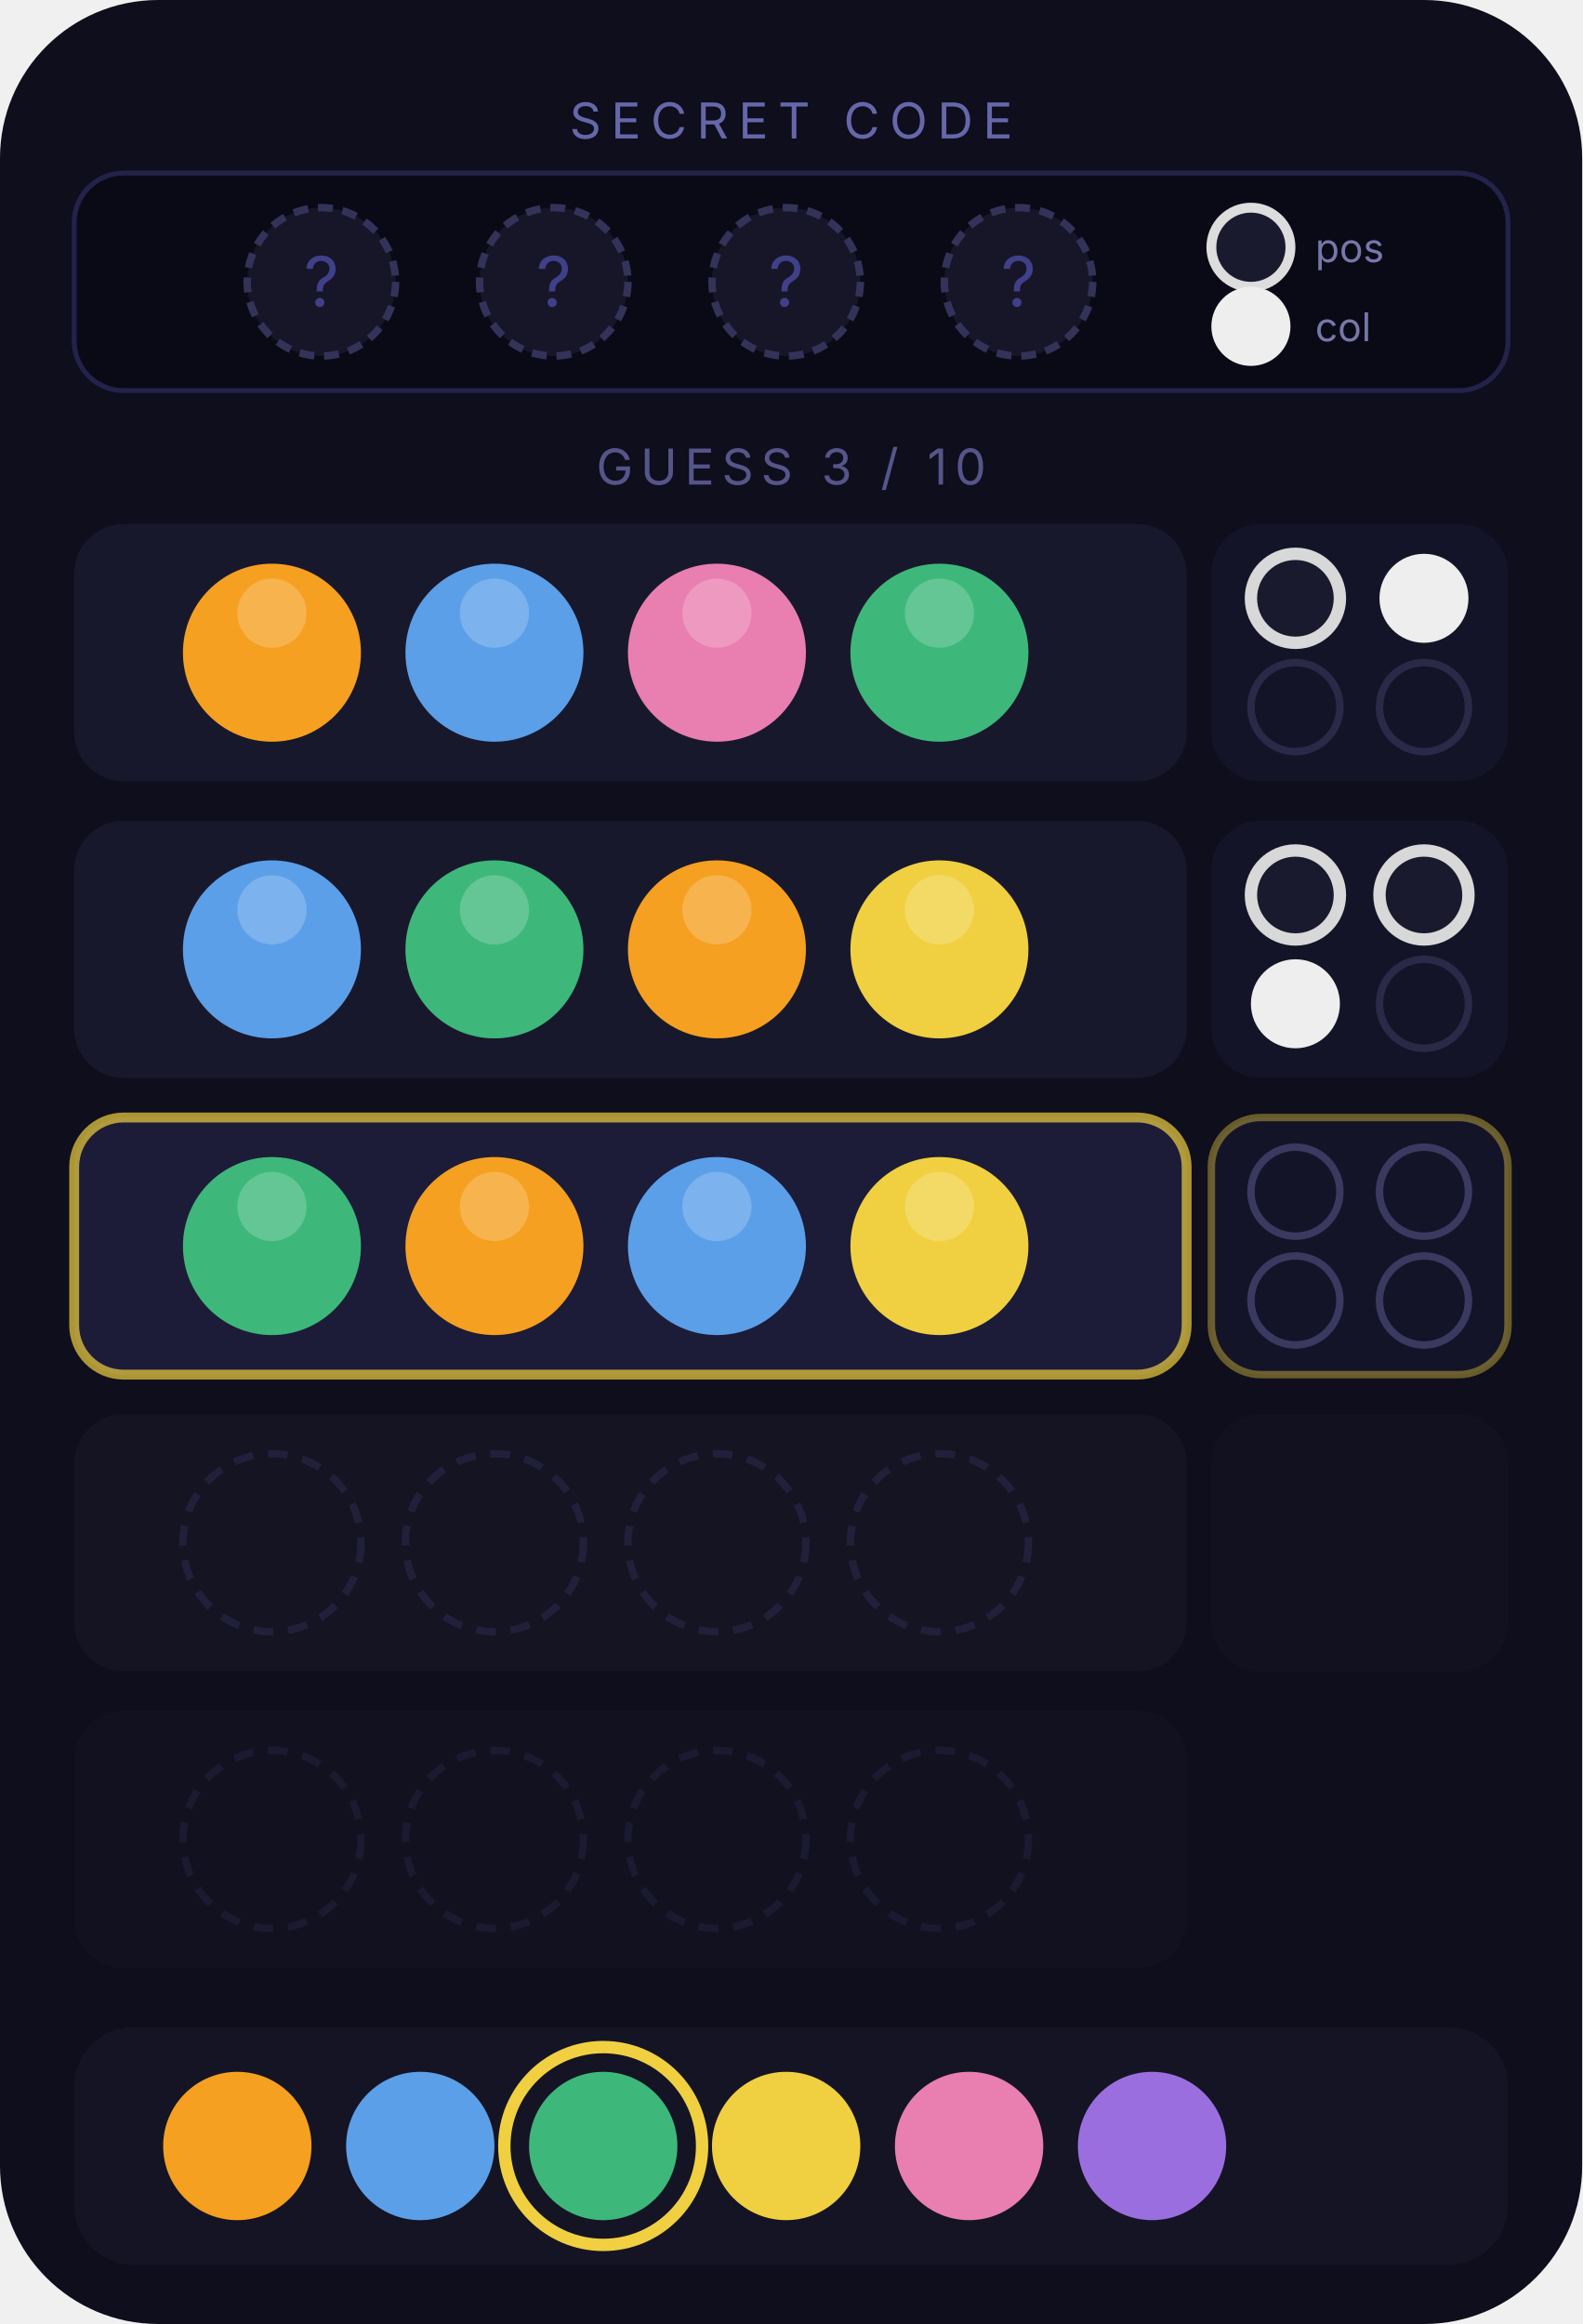
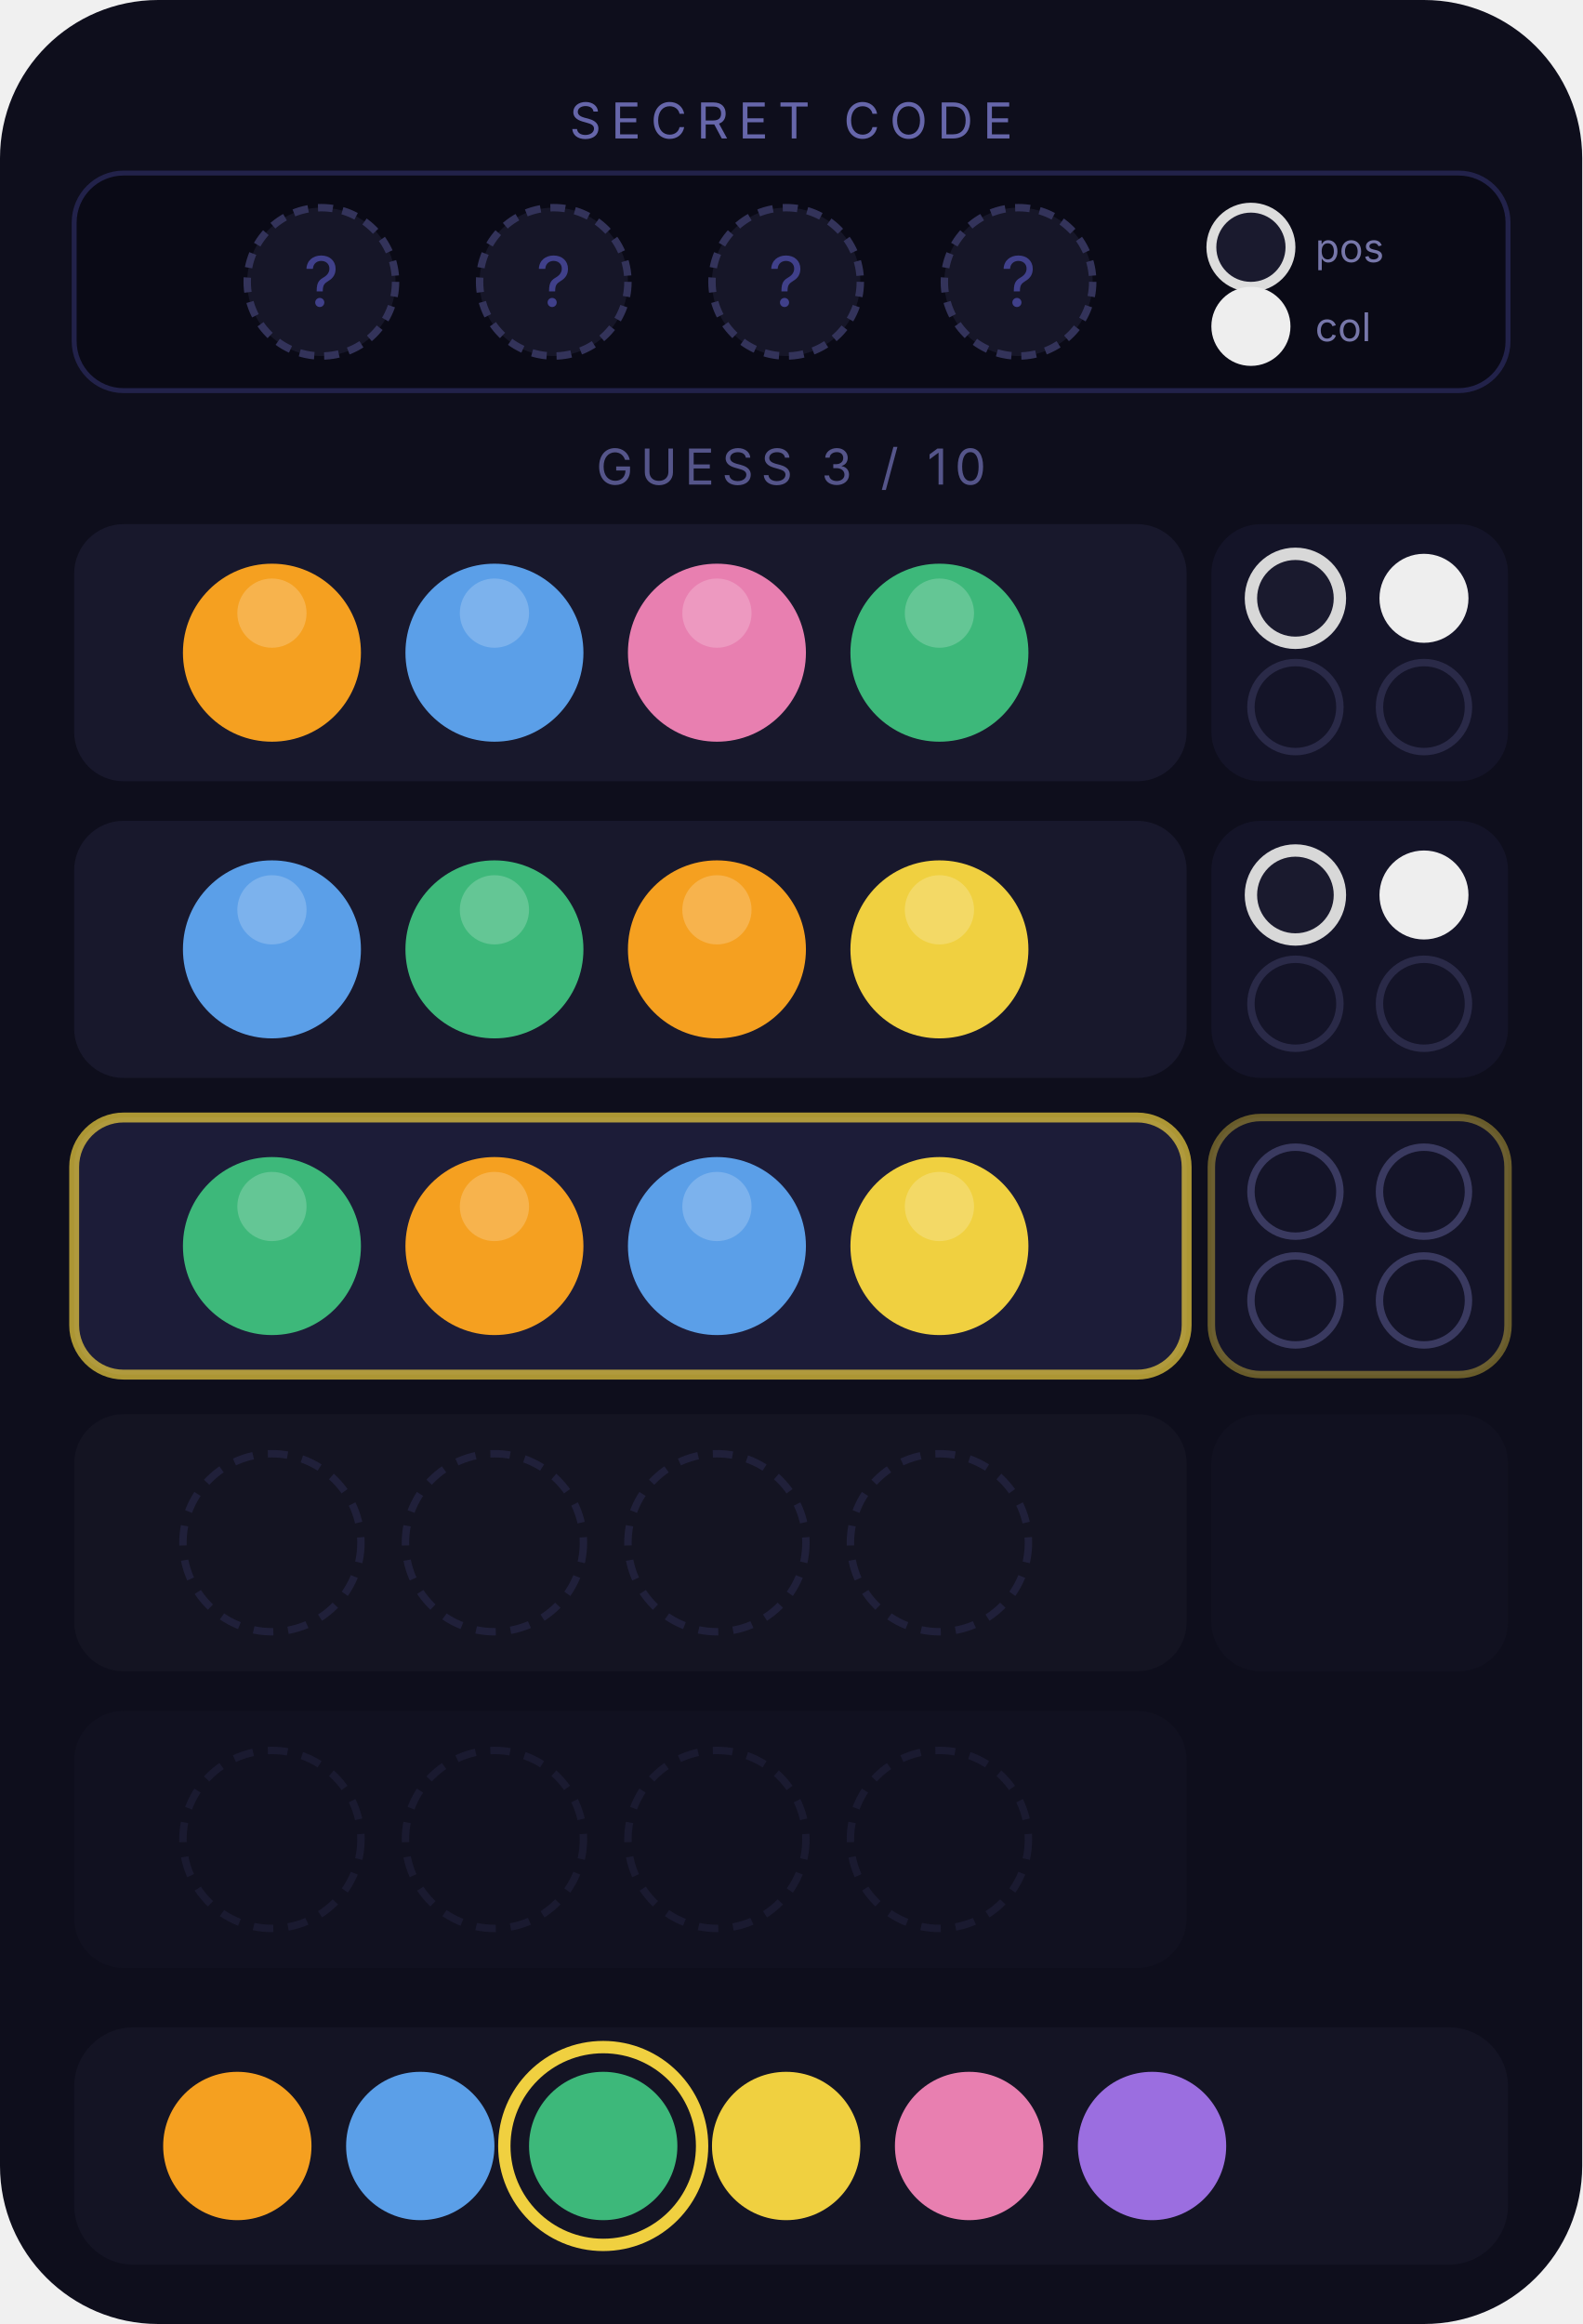
<svg xmlns="http://www.w3.org/2000/svg" viewBox="0 0 320 470" font-family="-apple-system, BlinkMacSystemFont, sans-serif">
  <rect width="320" height="470" rx="32" fill="#0E0E1C" />
  <text x="160" y="28" text-anchor="middle" font-size="10" fill="#6666AA" letter-spacing="2">SECRET CODE</text>
  <rect x="15" y="35" width="290" height="44" rx="10" fill="#0A0A16" stroke="#22224A" stroke-width="1" />
  <circle cx="65" cy="57" r="15" fill="#161628" stroke="#33335A" stroke-width="1.5" stroke-dasharray="3 2" />
  <circle cx="112" cy="57" r="15" fill="#161628" stroke="#33335A" stroke-width="1.5" stroke-dasharray="3 2" />
  <circle cx="159" cy="57" r="15" fill="#161628" stroke="#33335A" stroke-width="1.5" stroke-dasharray="3 2" />
  <circle cx="206" cy="57" r="15" fill="#161628" stroke="#33335A" stroke-width="1.5" stroke-dasharray="3 2" />
  <text x="65" y="62" text-anchor="middle" font-size="14" fill="#40408A">?</text>
  <text x="112" y="62" text-anchor="middle" font-size="14" fill="#40408A">?</text>
  <text x="159" y="62" text-anchor="middle" font-size="14" fill="#40408A">?</text>
  <text x="206" y="62" text-anchor="middle" font-size="14" fill="#40408A">?</text>
  <circle cx="253" cy="50" r="8" fill="#1A1A2E" stroke="#DDDDDD" stroke-width="2" />
  <text x="266" y="53" font-size="8" fill="#7777AA">pos</text>
  <circle cx="253" cy="66" r="8" fill="#EEEEEE" />
  <text x="266" y="69" font-size="8" fill="#7777AA">col</text>
  <text x="160" y="98" text-anchor="middle" font-size="10" fill="#55558A" letter-spacing="1.5">GUESS 3 / 10</text>
  <rect x="15" y="106" width="225" height="52" rx="10" fill="#18182C" />
  <circle cx="55" cy="132" r="18" fill="#F5A020" />
  <circle cx="55" cy="124" r="7" fill="white" opacity="0.2" />
  <circle cx="100" cy="132" r="18" fill="#5B9FE8" />
  <circle cx="100" cy="124" r="7" fill="white" opacity="0.2" />
  <circle cx="145" cy="132" r="18" fill="#E87FB0" />
  <circle cx="145" cy="124" r="7" fill="white" opacity="0.2" />
  <circle cx="190" cy="132" r="18" fill="#3DB87A" />
  <circle cx="190" cy="124" r="7" fill="white" opacity="0.2" />
  <rect x="245" y="106" width="60" height="52" rx="10" fill="#141428" />
  <circle cx="262" cy="121" r="9" fill="#1A1A2E" stroke="#D8D8D8" stroke-width="2.5" />
  <circle cx="288" cy="121" r="9" fill="#EEEEEE" />
  <circle cx="262" cy="143" r="9" fill="none" stroke="#2A2A48" stroke-width="1.5" />
  <circle cx="288" cy="143" r="9" fill="none" stroke="#2A2A48" stroke-width="1.5" />
  <rect x="15" y="166" width="225" height="52" rx="10" fill="#18182C" />
  <circle cx="55" cy="192" r="18" fill="#5B9FE8" />
  <circle cx="55" cy="184" r="7" fill="white" opacity="0.2" />
  <circle cx="100" cy="192" r="18" fill="#3DB87A" />
  <circle cx="100" cy="184" r="7" fill="white" opacity="0.2" />
  <circle cx="145" cy="192" r="18" fill="#F5A020" />
  <circle cx="145" cy="184" r="7" fill="white" opacity="0.2" />
  <circle cx="190" cy="192" r="18" fill="#F0D040" />
  <circle cx="190" cy="184" r="7" fill="white" opacity="0.2" />
  <rect x="245" y="166" width="60" height="52" rx="10" fill="#141428" />
  <circle cx="262" cy="181" r="9" fill="#1A1A2E" stroke="#D8D8D8" stroke-width="2.5" />
-   <circle cx="288" cy="181" r="9" fill="#1A1A2E" stroke="#D8D8D8" stroke-width="2.5" />
-   <circle cx="262" cy="203" r="9" fill="#EEEEEE" />
+   <circle cx="288" cy="181" r="9" fill="#EEEEEE" />
+   <circle cx="262" cy="203" r="9" fill="none" stroke="#2A2A48" stroke-width="1.5" />
  <circle cx="288" cy="203" r="9" fill="none" stroke="#2A2A48" stroke-width="1.5" />
  <rect x="15" y="226" width="225" height="52" rx="10" fill="#1C1C38" stroke="#F0D040" stroke-width="2" stroke-opacity="0.7" />
  <circle cx="55" cy="252" r="18" fill="#3DB87A" />
  <circle cx="55" cy="244" r="7" fill="white" opacity="0.2" />
  <circle cx="100" cy="252" r="18" fill="#F5A020" />
  <circle cx="100" cy="244" r="7" fill="white" opacity="0.2" />
  <circle cx="145" cy="252" r="18" fill="#5B9FE8" />
  <circle cx="145" cy="244" r="7" fill="white" opacity="0.2" />
  <circle cx="190" cy="252" r="18" fill="#F0D040" />
  <circle cx="190" cy="244" r="7" fill="white" opacity="0.2" />
  <rect x="245" y="226" width="60" height="52" rx="10" fill="#141428" stroke="#F0D040" stroke-width="1.5" stroke-opacity="0.4" />
  <circle cx="262" cy="241" r="9" fill="none" stroke="#3A3A60" stroke-width="1.5" />
  <circle cx="288" cy="241" r="9" fill="none" stroke="#3A3A60" stroke-width="1.5" />
  <circle cx="262" cy="263" r="9" fill="none" stroke="#3A3A60" stroke-width="1.5" />
  <circle cx="288" cy="263" r="9" fill="none" stroke="#3A3A60" stroke-width="1.5" />
  <rect x="15" y="286" width="225" height="52" rx="10" fill="#141422" />
  <circle cx="55" cy="312" r="18" fill="none" stroke="#20203A" stroke-width="1.5" stroke-dasharray="4 3" />
  <circle cx="100" cy="312" r="18" fill="none" stroke="#20203A" stroke-width="1.5" stroke-dasharray="4 3" />
  <circle cx="145" cy="312" r="18" fill="none" stroke="#20203A" stroke-width="1.5" stroke-dasharray="4 3" />
  <circle cx="190" cy="312" r="18" fill="none" stroke="#20203A" stroke-width="1.5" stroke-dasharray="4 3" />
  <rect x="245" y="286" width="60" height="52" rx="10" fill="#111120" />
  <rect x="15" y="346" width="225" height="52" rx="10" fill="#111120" />
  <circle cx="55" cy="372" r="18" fill="none" stroke="#1A1A30" stroke-width="1.5" stroke-dasharray="4 3" />
  <circle cx="100" cy="372" r="18" fill="none" stroke="#1A1A30" stroke-width="1.5" stroke-dasharray="4 3" />
  <circle cx="145" cy="372" r="18" fill="none" stroke="#1A1A30" stroke-width="1.5" stroke-dasharray="4 3" />
  <circle cx="190" cy="372" r="18" fill="none" stroke="#1A1A30" stroke-width="1.5" stroke-dasharray="4 3" />
  <rect x="245" y="346" width="60" height="52" rx="10" fill="#0E0E1C" />
  <rect x="15" y="410" width="290" height="48" rx="12" fill="#141424" />
  <circle cx="48" cy="434" r="15" fill="#F5A020" />
  <circle cx="85" cy="434" r="15" fill="#5B9FE8" />
  <circle cx="122" cy="434" r="15" fill="#3DB87A" />
  <circle cx="159" cy="434" r="15" fill="#F0D040" />
  <circle cx="196" cy="434" r="15" fill="#E87FB0" />
  <circle cx="233" cy="434" r="15" fill="#9B6EE0" />
  <circle cx="122" cy="434" r="20" fill="none" stroke="#F0D040" stroke-width="2.5" />
</svg>
